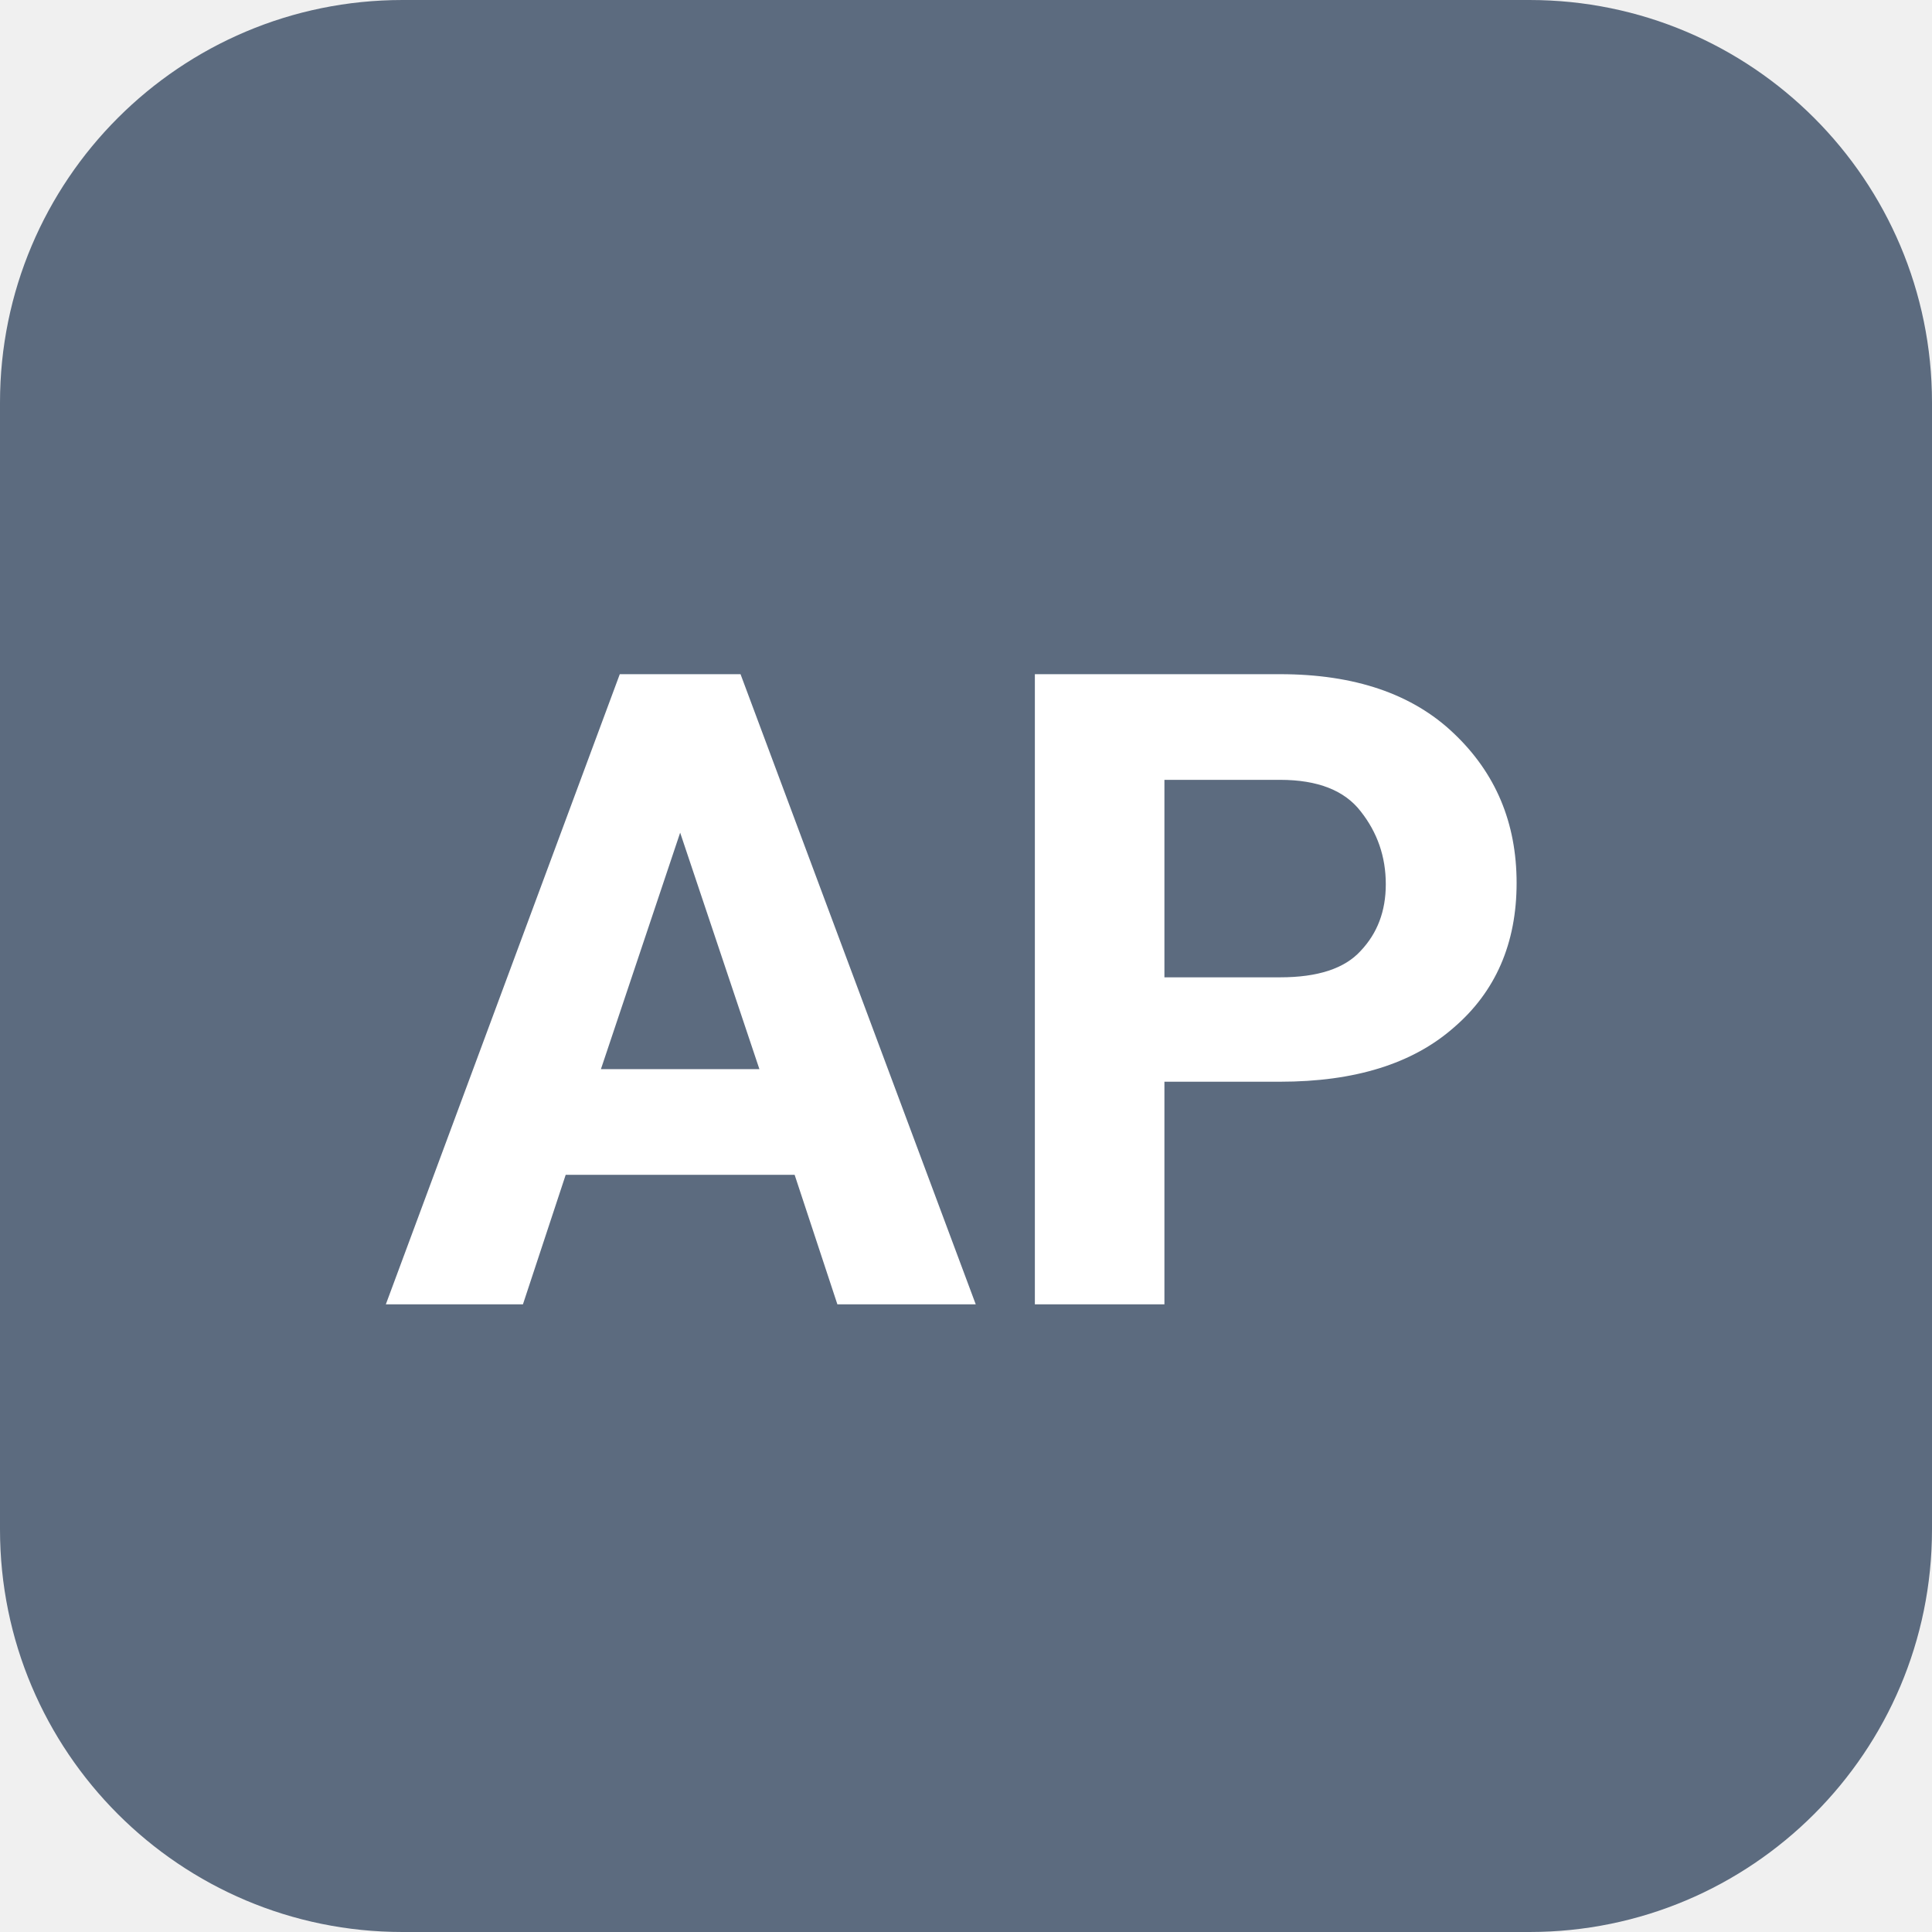
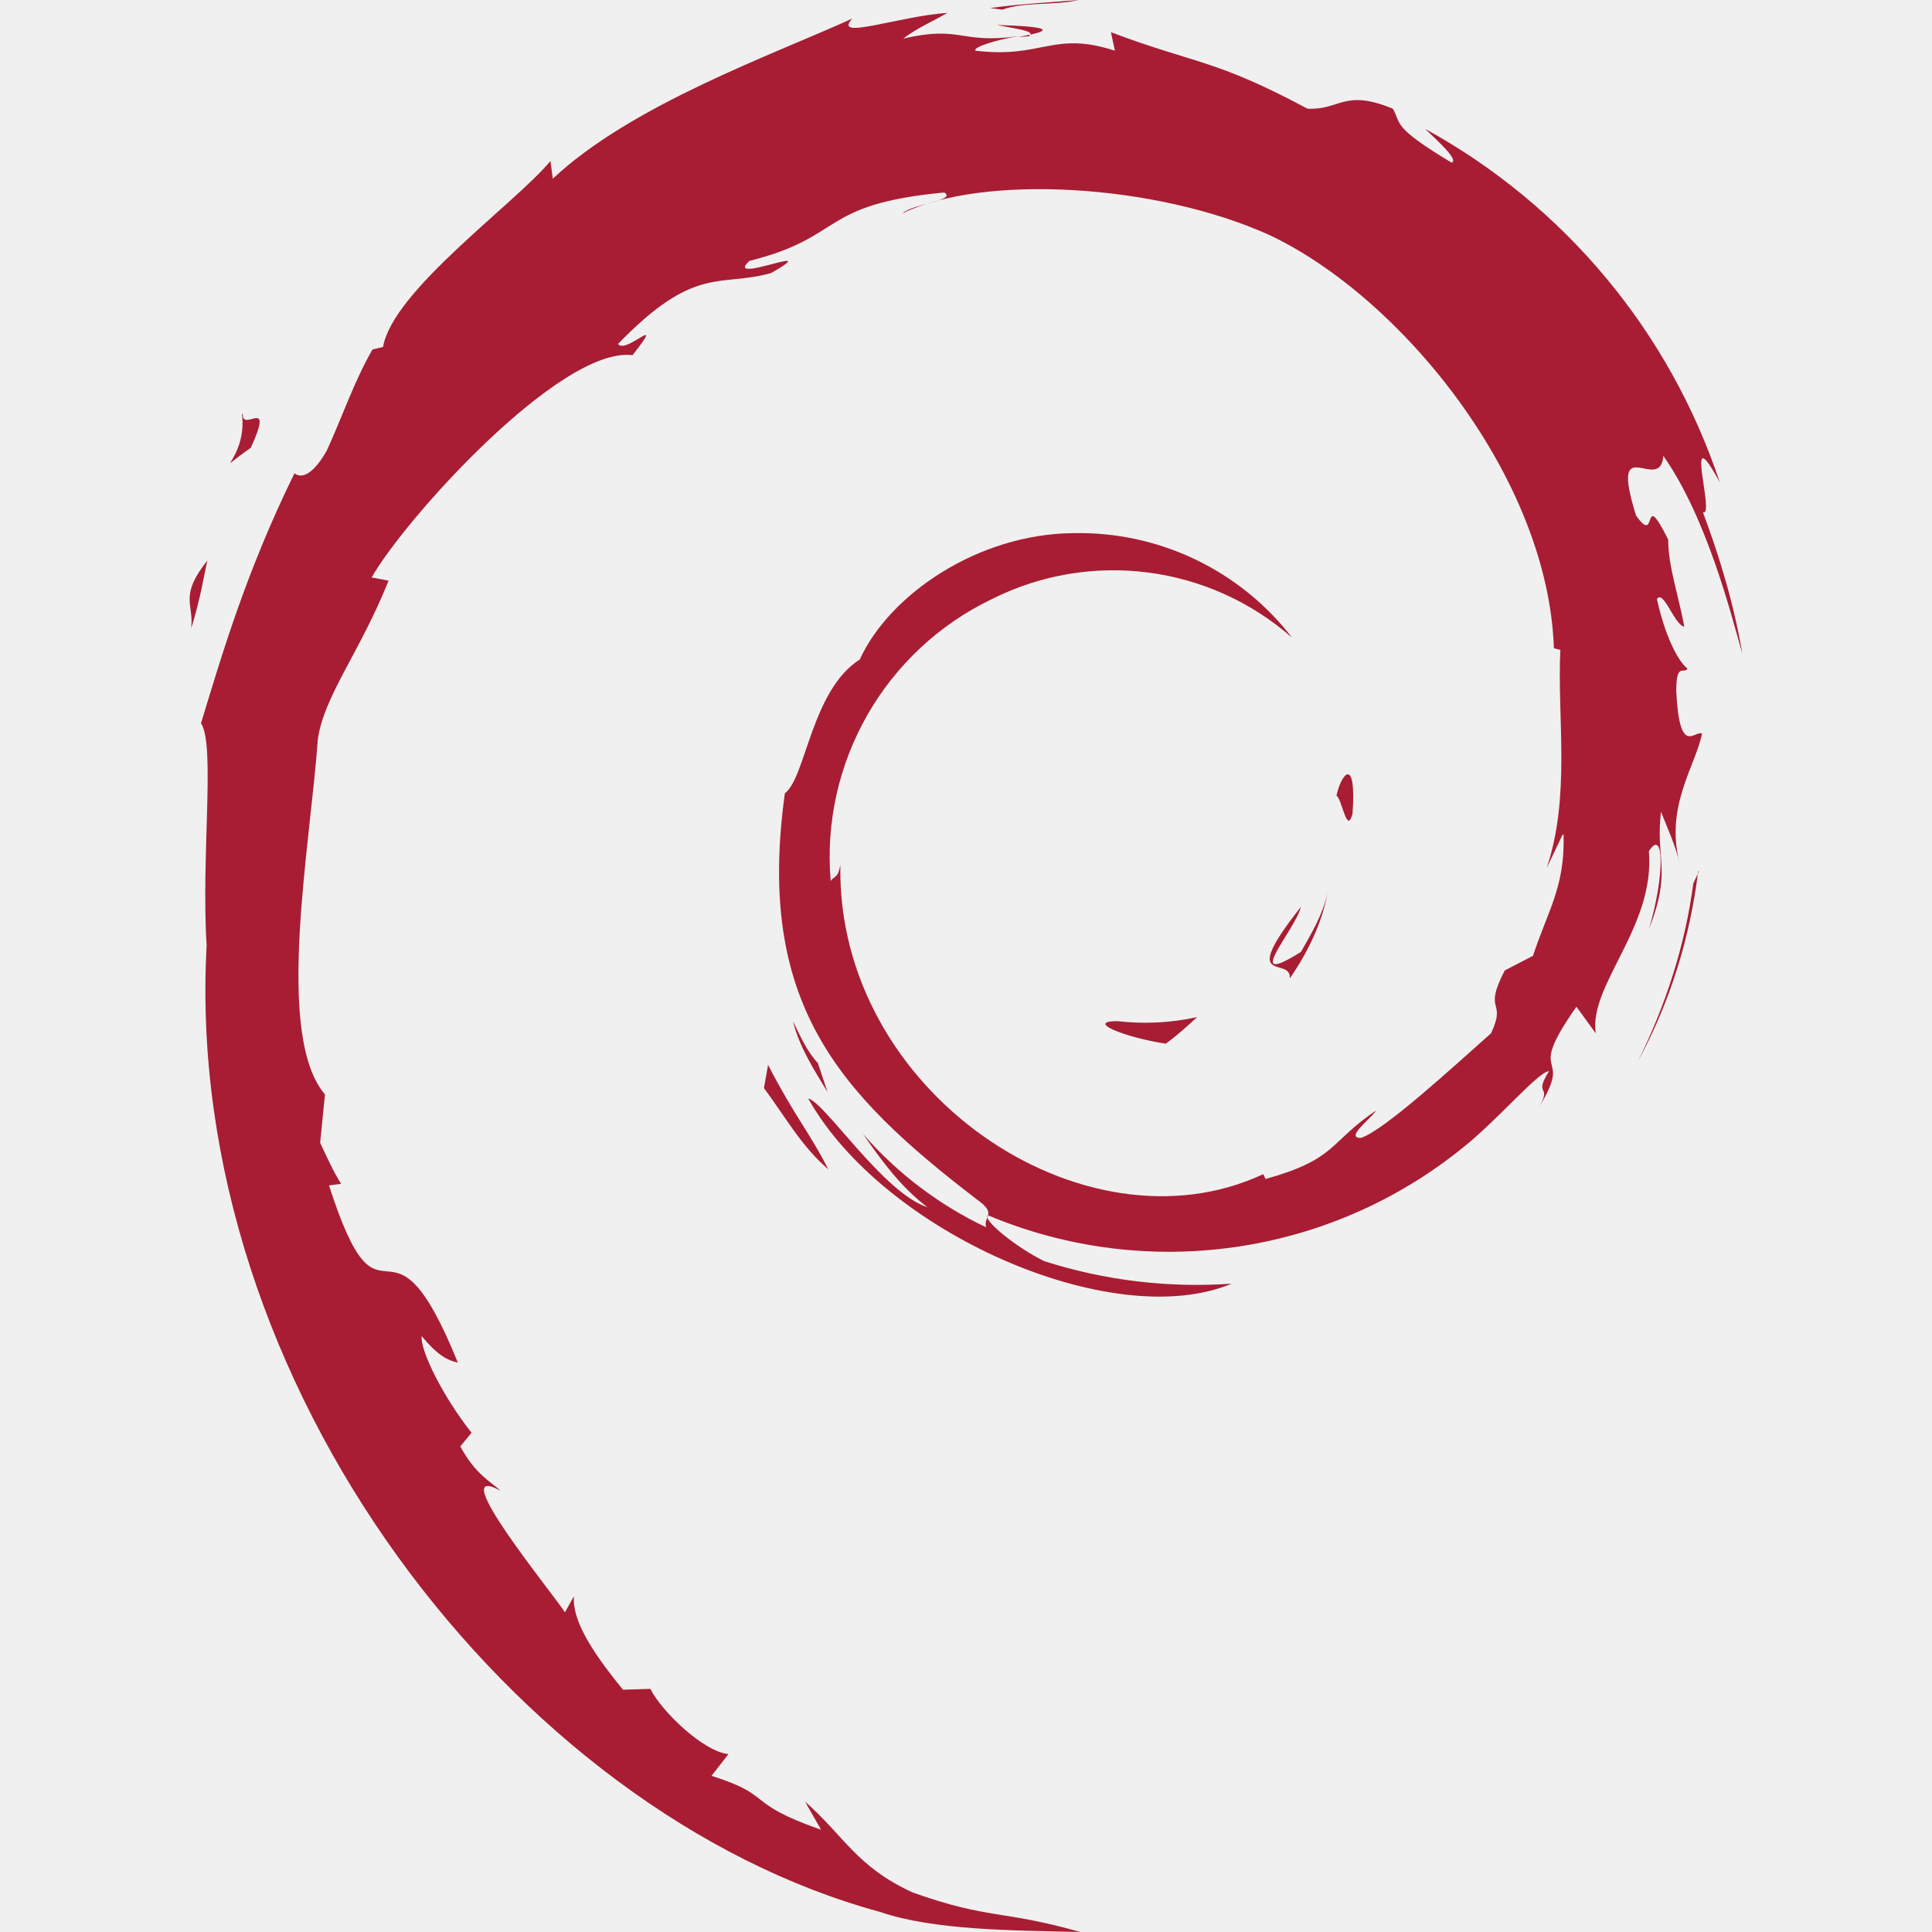
- <svg xmlns="http://www.w3.org/2000/svg" viewBox="0 0 24 24" role="img" aria-label="AP">
-   <rect width="24" height="24" rx="5" fill="#5c6b7f" />
-   <text x="12" y="16.2" text-anchor="middle" font-family="system-ui, -apple-system, 'Segoe UI', Roboto, sans-serif" font-size="11" font-weight="700" fill="#ffffff">AP</text>
+ <svg xmlns="http://www.w3.org/2000/svg" viewBox="0 0 24 24" role="img" aria-label="Debian">
+   <path fill="#A81D33" d="M13.88 12.685c-.4 0 .08.2.601.28.14-.1.27-.22.39-.33a3.001 3.001 0 01-.99.05m2.14-.53c.23-.33.4-.69.47-1.06-.06.27-.2.5-.33.73-.75.47-.07-.27 0-.56-.8 1.01-.11.6-.14.89m.781-2.05c.05-.721-.14-.501-.2-.221.07.04.13.5.2.22M12.38.31c.2.04.45.07.42.12.23-.05.28-.1-.43-.12m.43.12l-.15.03.14-.01V.43m6.633 9.944c.02.64-.2.95-.38 1.5l-.35.181c-.28.54.03.35-.17.78-.44.39-1.34 1.22-1.62 1.301-.201 0 .14-.25.19-.34-.591.4-.481.6-1.371.85l-.03-.06c-2.221 1.04-5.303-1.02-5.253-3.842-.03.17-.07.13-.12.2a3.551 3.552 0 012.001-3.501 3.361 3.362 0 013.732.48 3.341 3.342 0 00-2.721-1.3c-1.18.01-2.281.76-2.651 1.57-.6.38-.67 1.47-.93 1.661-.361 2.601.66 3.722 2.38 5.042.27.19.08.21.12.35a4.702 4.702 0 01-1.53-1.16c.23.33.47.66.8.91-.55-.18-1.27-1.3-1.48-1.35.93 1.66 3.78 2.921 5.261 2.3a6.203 6.203 0 01-2.33-.28c-.33-.16-.77-.51-.7-.57a5.802 5.803 0 005.902-.84c.44-.35.93-.94 1.07-.95-.2.32.04.16-.12.44.44-.72-.2-.3.46-1.24l.24.33c-.09-.6.74-1.321.66-2.262.19-.3.2.3 0 .97.29-.74.08-.85.15-1.46.08.2.18.42.23.63-.18-.7.2-1.2.28-1.6-.09-.05-.28.3-.32-.53 0-.37.1-.2.14-.28-.08-.05-.26-.32-.38-.861.08-.13.22.33.34.34-.08-.42-.2-.75-.2-1.08-.34-.68-.12.1-.4-.3-.34-1.091.3-.25.34-.74.54.77.84 1.96.981 2.46-.1-.6-.28-1.2-.49-1.76.16.07-.26-1.241.21-.37A7.823 7.824 0 0017.702 1.6c.18.17.42.39.33.42-.75-.45-.62-.48-.73-.67-.61-.25-.65.02-1.06 0C15.082.73 14.862.8 13.8.4l.05.23c-.77-.25-.9.1-1.73 0-.05-.04.27-.14.53-.18-.741.1-.701-.14-1.431.03.17-.13.36-.21.55-.32-.6.04-1.44.35-1.18.07C9.6.68 7.847 1.3 6.867 2.22L6.838 2c-.45.54-1.96 1.611-2.08 2.311l-.131.03c-.23.4-.38.85-.57 1.261-.3.52-.45.2-.4.28-.6 1.22-.9 2.251-1.16 3.102.18.27 0 1.65.07 2.76-.3 5.463 3.84 10.776 8.363 12.006.67.23 1.65.23 2.49.25-.99-.28-1.12-.15-2.08-.49-.7-.32-.85-.7-1.34-1.13l.2.35c-.971-.34-.57-.42-1.361-.67l.21-.27c-.31-.03-.83-.53-.97-.81l-.34.01c-.41-.501-.63-.871-.61-1.161l-.111.2c-.13-.21-1.52-1.901-.8-1.511-.13-.12-.31-.2-.5-.55l.14-.17c-.35-.44-.64-1.02-.62-1.2.2.24.32.3.45.33-.88-2.172-.93-.12-1.601-2.202l.15-.02c-.1-.16-.18-.34-.26-.51l.06-.6c-.63-.74-.18-3.102-.09-4.402.07-.54.53-1.1.88-1.981l-.21-.04c.4-.71 2.341-2.872 3.241-2.761.43-.55-.09 0-.18-.14.96-.991 1.26-.7 1.901-.88.7-.401-.6.16-.27-.151 1.2-.3.85-.7 2.421-.85.16.1-.39.14-.52.26 1-.49 3.151-.37 4.562.27 1.63.77 3.461 3.011 3.531 5.132l.08.02c-.04.85.13 1.821-.17 2.711l.2-.42M9.54 13.236l-.05.28c.26.35.47.73.8 1.01-.24-.47-.42-.66-.75-1.3m.62-.02c-.14-.15-.22-.34-.31-.52.08.32.26.6.43.88l-.12-.36m10.945-2.382l-.07.15c-.1.76-.34 1.511-.69 2.212.4-.73.65-1.541.75-2.362M12.45.12c.27-.1.66-.05.95-.12-.37.03-.74.05-1.1.1l.15.02M3.006 5.142c.07.57-.43.8.11.42.3-.66-.11-.18-.1-.42m-.64 2.661c.12-.39.15-.62.2-.84-.35.44-.17.53-.2.83" />
</svg>
